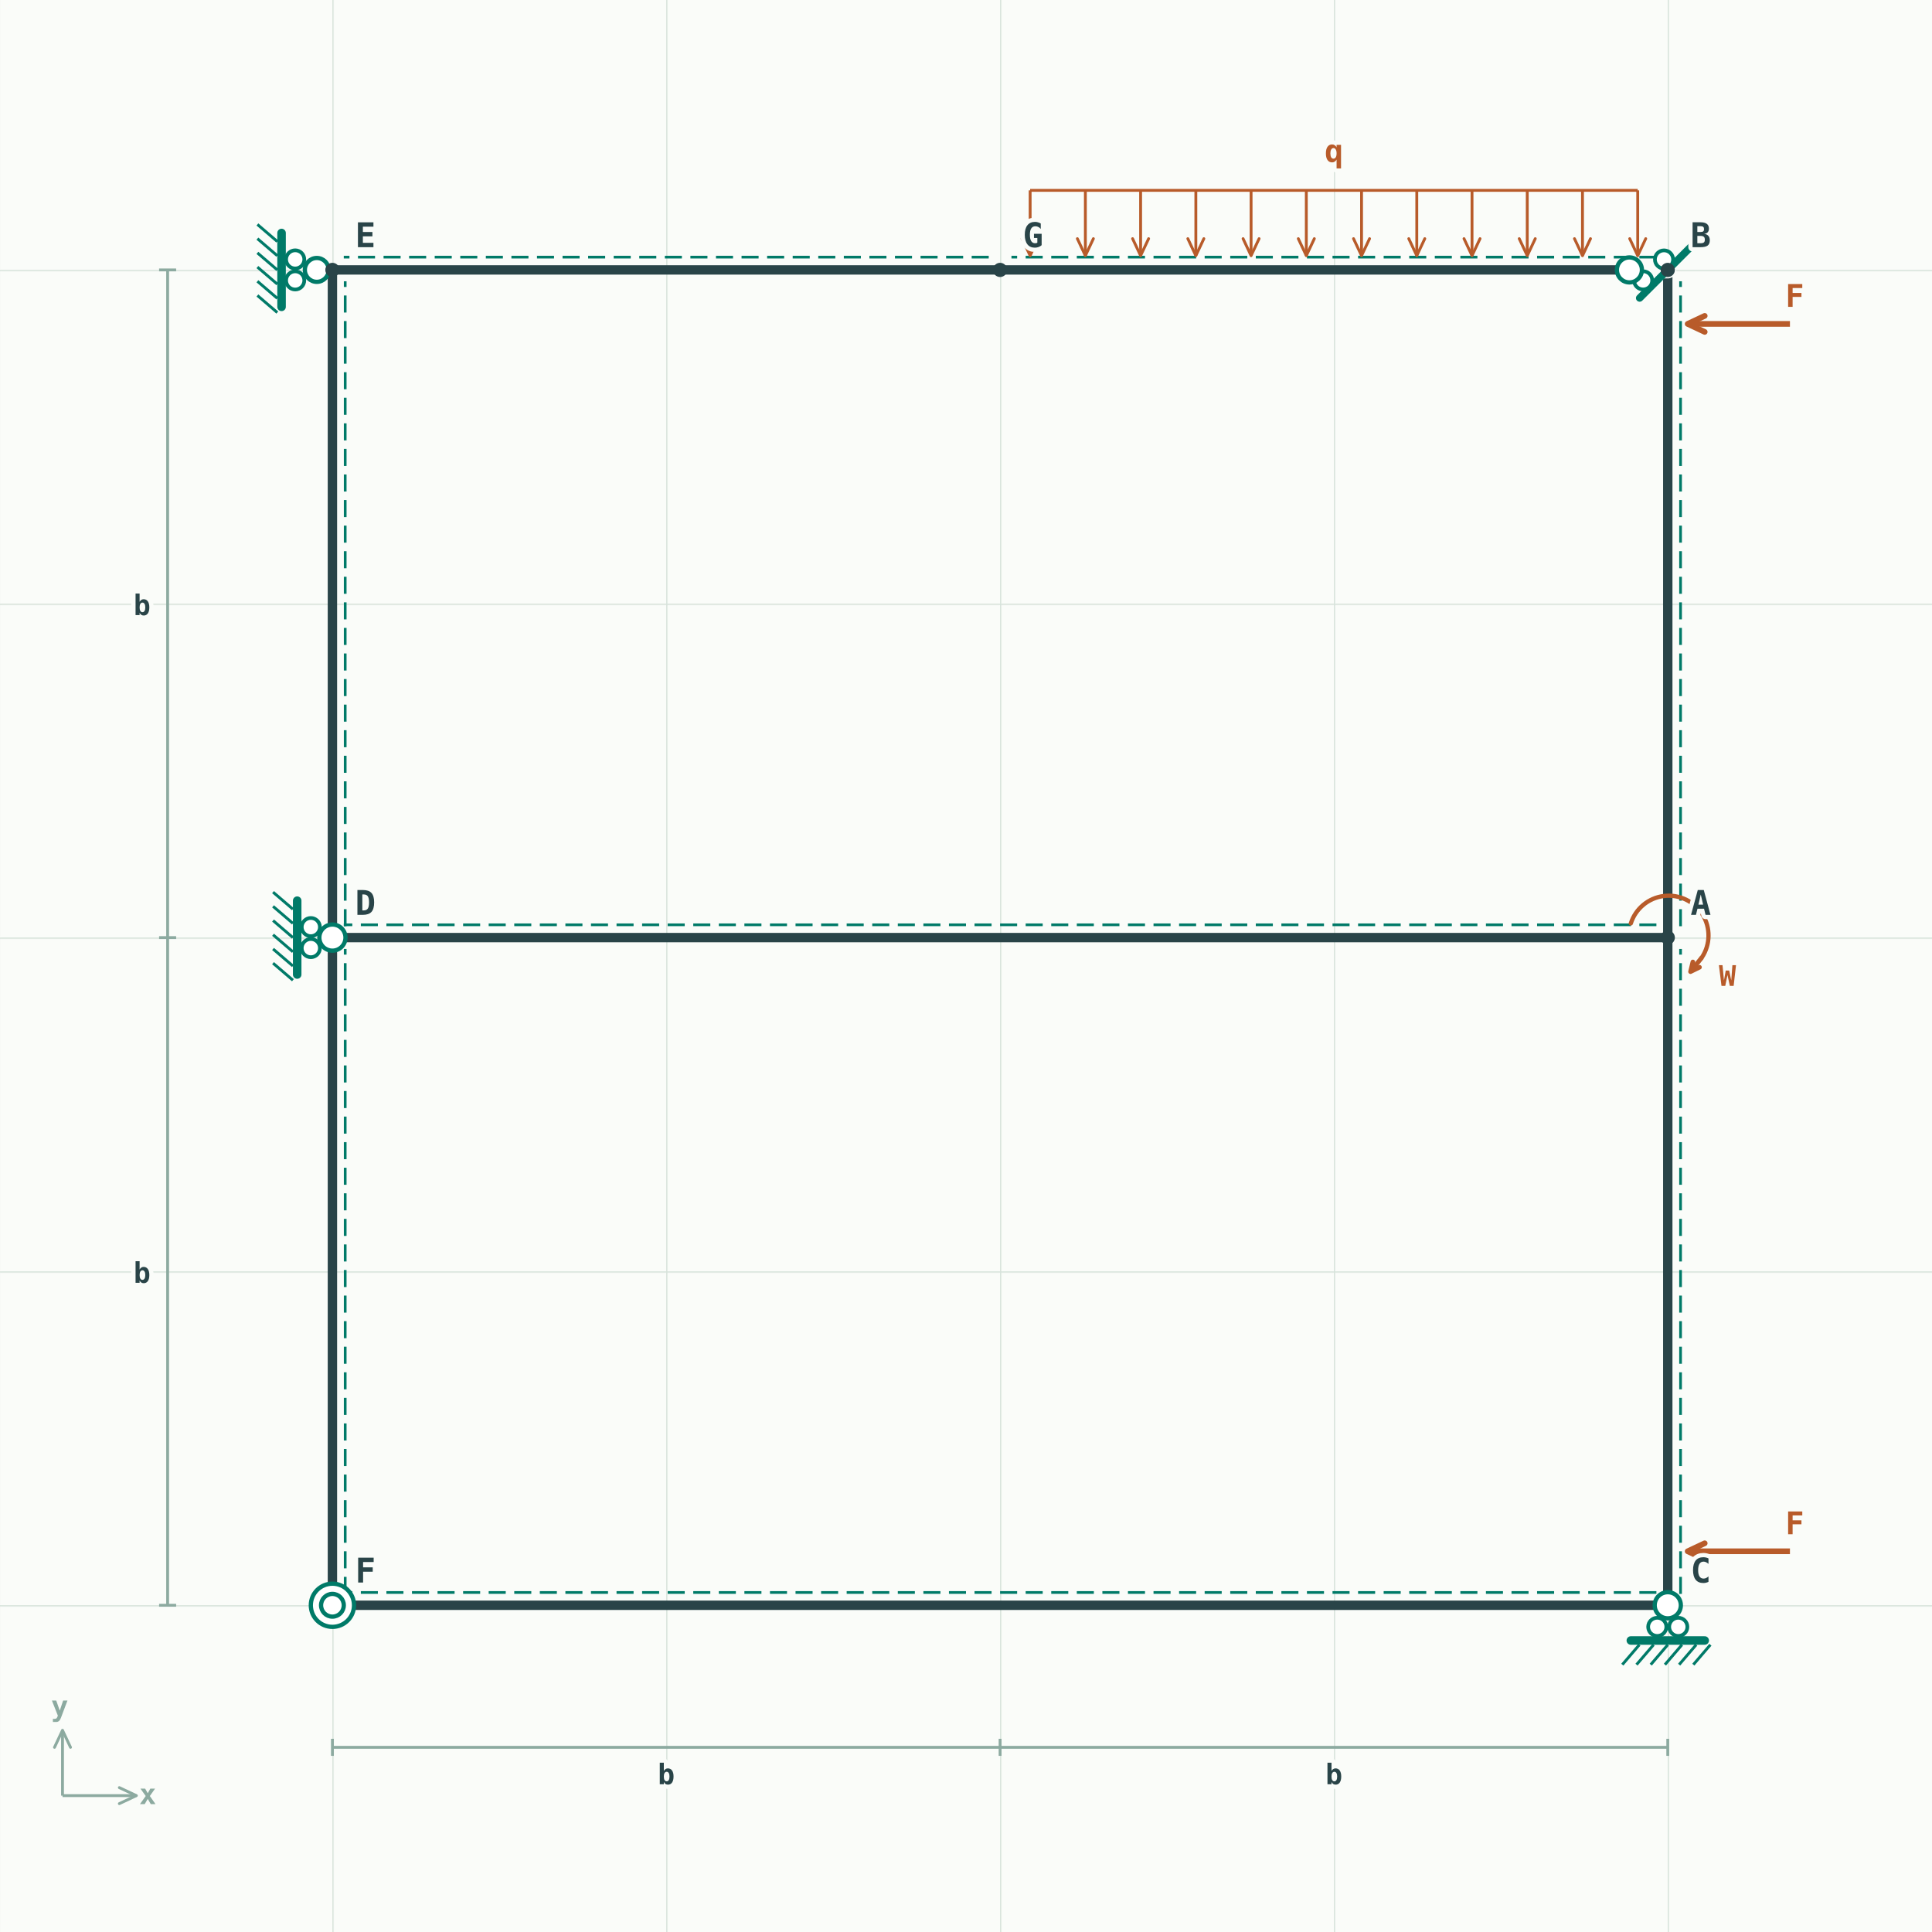
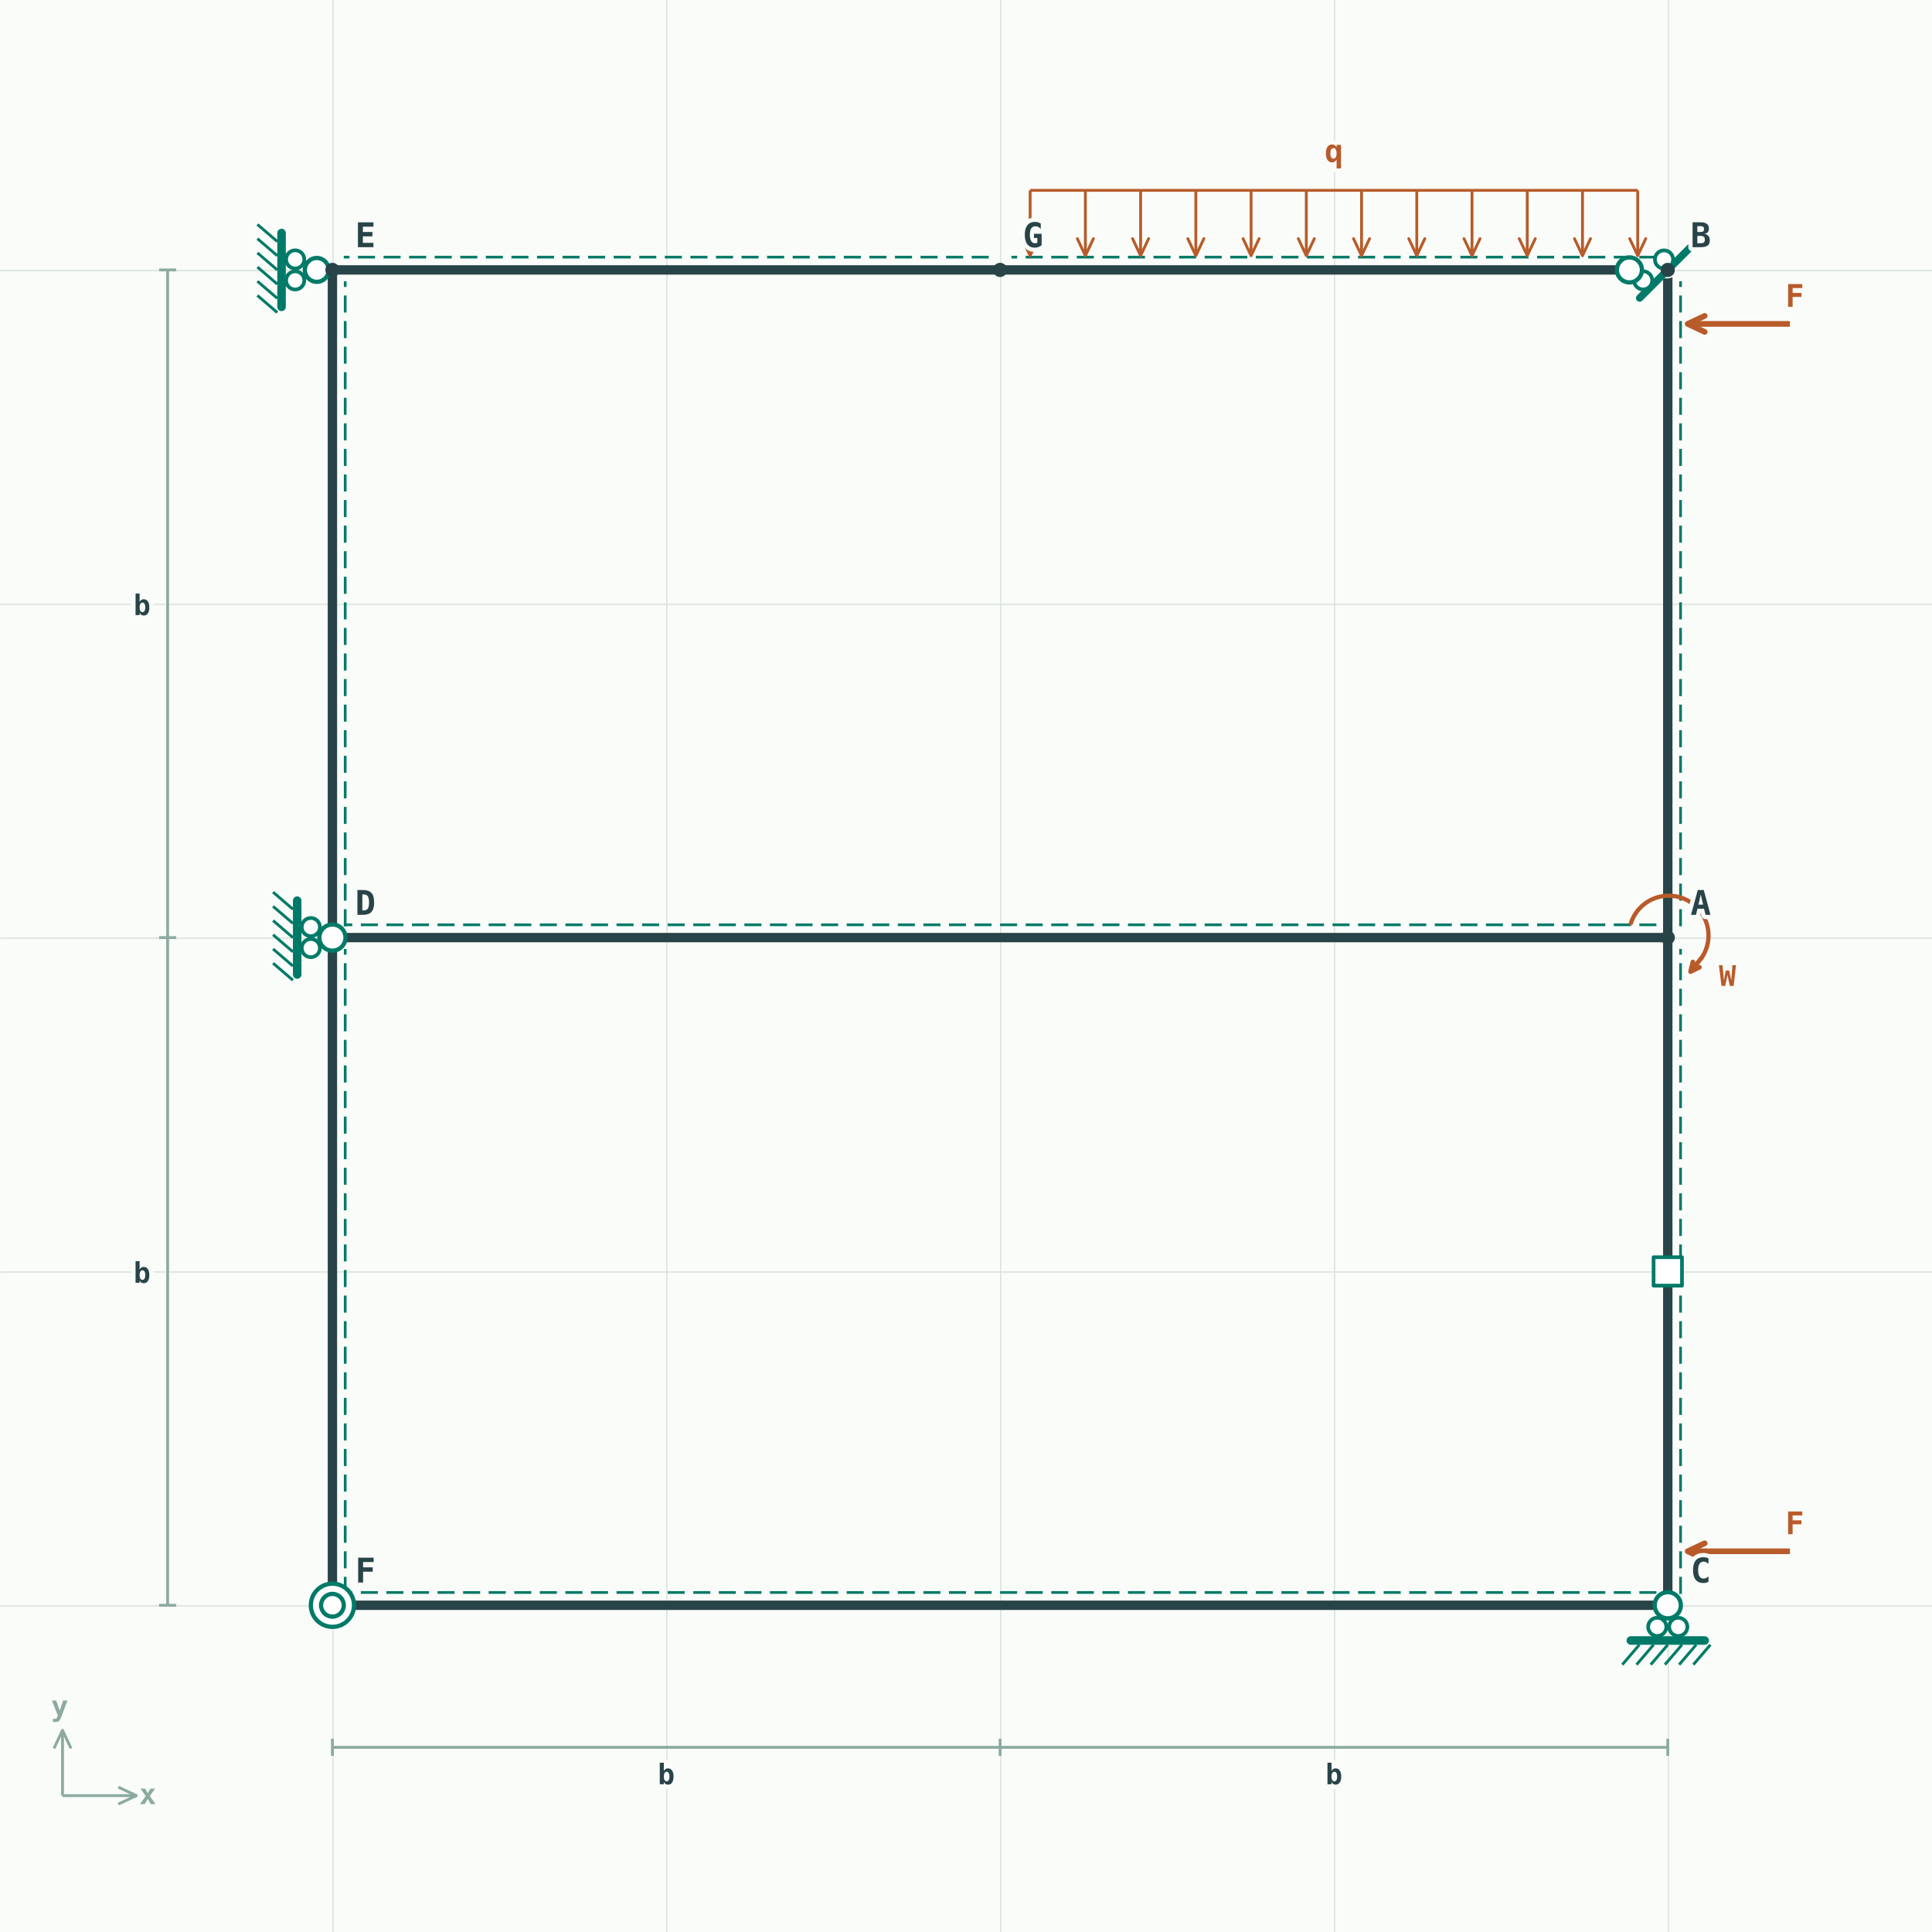
<svg xmlns="http://www.w3.org/2000/svg" viewBox="0 0 680 680" width="680" height="680" role="img" aria-label="Schema della struttura con vincoli e carichi">
  <rect width="100%" height="100%" fill="#fafcf9" />
  <defs>
    <pattern id="schema-grid" x="117" y="565" width="117.5" height="117.5" patternUnits="userSpaceOnUse">
      <path d="M 117.5 0 H 0 V 117.5" fill="none" stroke="#d7e3db" stroke-width=".85" />
    </pattern>
  </defs>
  <rect width="100%" height="100%" fill="url(#schema-grid)" />
  <line x1="591.5" y1="326" x2="591.5" y2="99" stroke="#007a68" stroke-width="0.95" class="fiber-mark" stroke-dasharray="6 3" />
  <line x1="591.5" y1="561" x2="591.5" y2="334" stroke="#007a68" stroke-width="0.95" class="fiber-mark" stroke-dasharray="6 3" />
  <line x1="121.5" y1="326" x2="121.5" y2="99" stroke="#007a68" stroke-width="0.95" class="fiber-mark" stroke-dasharray="6 3" />
  <line x1="121.5" y1="561" x2="121.5" y2="334" stroke="#007a68" stroke-width="0.95" class="fiber-mark" stroke-dasharray="6 3" />
  <line x1="348" y1="90.5" x2="121" y2="90.5" stroke="#007a68" stroke-width="0.95" class="fiber-mark" stroke-dasharray="6 3" />
  <line x1="583" y1="90.5" x2="356" y2="90.5" stroke="#007a68" stroke-width="0.95" class="fiber-mark" stroke-dasharray="6 3" />
  <line x1="583" y1="325.5" x2="121" y2="325.5" stroke="#007a68" stroke-width="0.95" class="fiber-mark" stroke-dasharray="6 3" />
  <line x1="583" y1="560.5" x2="121" y2="560.5" stroke="#007a68" stroke-width="0.95" class="fiber-mark" stroke-dasharray="6 3" />
  <line x1="587" y1="330" x2="587" y2="95" stroke="#294448" stroke-width="3.3" />
  <line x1="587" y1="565" x2="587" y2="330" stroke="#294448" stroke-width="3.3" />
  <line x1="117" y1="330" x2="117" y2="95" stroke="#294448" stroke-width="3.3" />
  <line x1="117" y1="565" x2="117" y2="330" stroke="#294448" stroke-width="3.3" />
  <line x1="352" y1="95" x2="117" y2="95" stroke="#294448" stroke-width="3.3" />
  <line x1="587" y1="95" x2="352" y2="95" stroke="#294448" stroke-width="3.3" />
  <line x1="587" y1="330" x2="117" y2="330" stroke="#294448" stroke-width="3.3" />
  <line x1="587" y1="565" x2="117" y2="565" stroke="#294448" stroke-width="3.3" />
  <line x1="630" y1="114" x2="594" y2="114" stroke="#b85b2a" stroke-width="2" />
  <path d="M 600 111.18 L 594 114 600 116.82" stroke="#b85b2a" fill="none" stroke-width="2" stroke-linejoin="round" stroke-linecap="round" />
  <text x="635" y="108" text-anchor="end" fill="#b85b2a" font-family="ui-monospace,Menlo,monospace" font-size="11" font-weight="550" paint-order="stroke" stroke="#fafcf9" stroke-width="3" stroke-linejoin="round">F</text>
  <line x1="630" y1="546" x2="594" y2="546" stroke="#b85b2a" stroke-width="2" />
  <path d="M 600 543.18 L 594 546 600 548.82" stroke="#b85b2a" fill="none" stroke-width="2" stroke-linejoin="round" stroke-linecap="round" />
  <text x="635" y="540" text-anchor="end" fill="#b85b2a" font-family="ui-monospace,Menlo,monospace" font-size="11" font-weight="550" paint-order="stroke" stroke="#fafcf9" stroke-width="3" stroke-linejoin="round">F</text>
+   <path d="M 582 452.5 L 582 442.5 L 592 442.5 L 592 452.5 Z" stroke="#007a68" fill="#fff" stroke-width="1.3" stroke-linejoin="round" stroke-linecap="round" class="thermal-elongation" />
  <line x1="576.425" y1="67" x2="362.575" y2="67" stroke="#b85b2a" stroke-width="1" />
  <line x1="576.425" y1="67" x2="576.425" y2="90" stroke="#b85b2a" stroke-width="1" />
  <path d="M 573.605 84 L 576.425 90 579.245 84" stroke="#b85b2a" fill="none" stroke-width="1" stroke-linejoin="round" stroke-linecap="round" />
  <line x1="556.984" y1="67" x2="556.984" y2="90" stroke="#b85b2a" stroke-width="1" />
  <path d="M 554.164 84 L 556.984 90 559.804 84" stroke="#b85b2a" fill="none" stroke-width="1" stroke-linejoin="round" stroke-linecap="round" />
  <line x1="537.543" y1="67" x2="537.543" y2="90" stroke="#b85b2a" stroke-width="1" />
  <path d="M 534.723 84 L 537.543 90 540.363 84" stroke="#b85b2a" fill="none" stroke-width="1" stroke-linejoin="round" stroke-linecap="round" />
  <line x1="518.102" y1="67" x2="518.102" y2="90" stroke="#b85b2a" stroke-width="1" />
  <path d="M 515.282 84 L 518.102 90 520.922 84" stroke="#b85b2a" fill="none" stroke-width="1" stroke-linejoin="round" stroke-linecap="round" />
  <line x1="498.661" y1="67" x2="498.661" y2="90" stroke="#b85b2a" stroke-width="1" />
  <path d="M 495.841 84 L 498.661 90 501.481 84" stroke="#b85b2a" fill="none" stroke-width="1" stroke-linejoin="round" stroke-linecap="round" />
  <line x1="479.22" y1="67" x2="479.22" y2="90" stroke="#b85b2a" stroke-width="1" />
  <path d="M 476.4 84 L 479.22 90 482.04 84" stroke="#b85b2a" fill="none" stroke-width="1" stroke-linejoin="round" stroke-linecap="round" />
  <line x1="459.78" y1="67" x2="459.78" y2="90" stroke="#b85b2a" stroke-width="1" />
  <path d="M 456.96 84 L 459.78 90 462.6 84" stroke="#b85b2a" fill="none" stroke-width="1" stroke-linejoin="round" stroke-linecap="round" />
  <line x1="440.339" y1="67" x2="440.339" y2="90" stroke="#b85b2a" stroke-width="1" />
  <path d="M 437.519 84 L 440.339 90 443.159 84" stroke="#b85b2a" fill="none" stroke-width="1" stroke-linejoin="round" stroke-linecap="round" />
  <line x1="420.898" y1="67" x2="420.898" y2="90" stroke="#b85b2a" stroke-width="1" />
  <path d="M 418.078 84 L 420.898 90 423.718 84" stroke="#b85b2a" fill="none" stroke-width="1" stroke-linejoin="round" stroke-linecap="round" />
  <line x1="401.457" y1="67" x2="401.457" y2="90" stroke="#b85b2a" stroke-width="1" />
  <path d="M 398.637 84 L 401.457 90 404.277 84" stroke="#b85b2a" fill="none" stroke-width="1" stroke-linejoin="round" stroke-linecap="round" />
  <line x1="382.016" y1="67" x2="382.016" y2="90" stroke="#b85b2a" stroke-width="1" />
  <path d="M 379.196 84 L 382.016 90 384.836 84" stroke="#b85b2a" fill="none" stroke-width="1" stroke-linejoin="round" stroke-linecap="round" />
  <line x1="362.575" y1="67" x2="362.575" y2="90" stroke="#b85b2a" stroke-width="1" />
  <path d="M 359.755 84 L 362.575 90 365.395 84" stroke="#b85b2a" fill="none" stroke-width="1" stroke-linejoin="round" stroke-linecap="round" />
  <text x="469.5" y="57" text-anchor="middle" fill="#b85b2a" font-family="ui-monospace,Menlo,monospace" font-size="11" font-weight="550" paint-order="stroke" stroke="#fafcf9" stroke-width="3" stroke-linejoin="round">q</text>
  <line x1="587" y1="95" x2="572" y2="95" stroke="#fafcf9" stroke-width="6" stroke-linecap="round" />
  <line x1="577.101" y1="104.899" x2="596.899" y2="85.101" stroke="#007a68" stroke-width="2.6" stroke-linecap="round" />
  <circle cx="578.323" cy="98.677" r="3.2" stroke="#007a68" fill="#fff" stroke-width="1.3" />
  <circle cx="585.677" cy="91.323" r="3.2" stroke="#007a68" fill="#fff" stroke-width="1.3" />
  <circle cx="573.5" cy="95" r="4.4" stroke="#007a68" fill="#fff" stroke-width="1.5" />
  <g transform="translate(117 95) rotate(90)">
    <circle cx="-3.7" cy="13.1" r="3.2" stroke="#007a68" fill="#fff" stroke-width="1.3" />
    <circle cx="3.7" cy="13.1" r="3.2" stroke="#007a68" fill="#fff" stroke-width="1.3" />
    <line x1="-13" y1="17.9" x2="13" y2="17.9" stroke="#007a68" stroke-width="3" stroke-linecap="round" />
    <line x1="-10" y1="19.4" x2="-16" y2="26.4" stroke="#007a68" stroke-width="1" />
    <line x1="-5" y1="19.4" x2="-11" y2="26.4" stroke="#007a68" stroke-width="1" />
    <line x1="0" y1="19.4" x2="-6" y2="26.4" stroke="#007a68" stroke-width="1" />
    <line x1="5" y1="19.4" x2="-1" y2="26.4" stroke="#007a68" stroke-width="1" />
    <line x1="10" y1="19.4" x2="4" y2="26.4" stroke="#007a68" stroke-width="1" />
    <line x1="15" y1="19.4" x2="9" y2="26.4" stroke="#007a68" stroke-width="1" />
    <circle cx="0" cy="5.5" r="4.2" stroke="#007a68" fill="#fff" stroke-width="1.5" />
  </g>
  <circle cx="117" cy="95" r="2" stroke="#294448" fill="#294448" stroke-width="1" />
  <circle cx="352" cy="95" r="2" stroke="#294448" fill="#294448" stroke-width="1" />
  <circle cx="587" cy="95" r="2" stroke="#294448" fill="#294448" stroke-width="1" />
  <g transform="translate(117 330) rotate(90)">
    <circle cx="-3.7" cy="7.6" r="3.2" stroke="#007a68" fill="#fff" stroke-width="1.3" />
    <circle cx="3.7" cy="7.6" r="3.2" stroke="#007a68" fill="#fff" stroke-width="1.3" />
    <line x1="-13" y1="12.4" x2="13" y2="12.4" stroke="#007a68" stroke-width="3" stroke-linecap="round" />
    <line x1="-10" y1="13.9" x2="-16" y2="20.9" stroke="#007a68" stroke-width="1" />
    <line x1="-5" y1="13.9" x2="-11" y2="20.9" stroke="#007a68" stroke-width="1" />
    <line x1="0" y1="13.9" x2="-6" y2="20.9" stroke="#007a68" stroke-width="1" />
    <line x1="5" y1="13.9" x2="-1" y2="20.9" stroke="#007a68" stroke-width="1" />
    <line x1="10" y1="13.9" x2="4" y2="20.9" stroke="#007a68" stroke-width="1" />
    <line x1="15" y1="13.9" x2="9" y2="20.9" stroke="#007a68" stroke-width="1" />
  </g>
  <circle cx="117" cy="330" r="4.6" stroke="#007a68" fill="#fff" stroke-width="1.5" />
  <path d="M 574 325 A 14 14 0 1 1 599 337" stroke="#b85b2a" fill="none" stroke-width="1.5" stroke-linejoin="round" stroke-linecap="round" />
  <line x1="599" y1="337" x2="595" y2="342" stroke="#b85b2a" stroke-width="1.6" />
  <path d="M 595.825 338.56 L 595 342 598.175 340.44" stroke="#b85b2a" fill="none" stroke-width="1.6" stroke-linejoin="round" stroke-linecap="round" />
  <text x="605" y="347" text-anchor="start" fill="#b85b2a" font-family="ui-monospace,Menlo,monospace" font-size="10" font-weight="550" paint-order="stroke" stroke="#fafcf9" stroke-width="3" stroke-linejoin="round">W</text>
  <circle cx="587" cy="330" r="2" stroke="#294448" fill="#294448" stroke-width="1" />
  <circle cx="117" cy="565" r="2" stroke="#294448" fill="#294448" stroke-width="1" />
  <g transform="translate(587 565) rotate(0)">
    <circle cx="-3.7" cy="7.6" r="3.2" stroke="#007a68" fill="#fff" stroke-width="1.3" />
    <circle cx="3.7" cy="7.6" r="3.2" stroke="#007a68" fill="#fff" stroke-width="1.3" />
    <line x1="-13" y1="12.4" x2="13" y2="12.4" stroke="#007a68" stroke-width="3" stroke-linecap="round" />
    <line x1="-10" y1="13.9" x2="-16" y2="20.9" stroke="#007a68" stroke-width="1" />
    <line x1="-5" y1="13.9" x2="-11" y2="20.9" stroke="#007a68" stroke-width="1" />
    <line x1="0" y1="13.9" x2="-6" y2="20.9" stroke="#007a68" stroke-width="1" />
    <line x1="5" y1="13.9" x2="-1" y2="20.9" stroke="#007a68" stroke-width="1" />
    <line x1="10" y1="13.9" x2="4" y2="20.9" stroke="#007a68" stroke-width="1" />
    <line x1="15" y1="13.9" x2="9" y2="20.9" stroke="#007a68" stroke-width="1" />
  </g>
  <circle cx="587" cy="565" r="4.6" stroke="#007a68" fill="#fff" stroke-width="1.5" />
  <circle cx="117" cy="565" r="7.6" stroke="#007a68" fill="#fff" stroke-width="1.5" />
  <circle cx="117" cy="565" r="4" stroke="#007a68" fill="#fff" stroke-width="1.5" />
  <text x="125" y="87" text-anchor="start" fill="#294448" font-family="ui-monospace,Menlo,monospace" font-size="12" font-weight="550" paint-order="stroke" stroke="#fafcf9" stroke-width="3" stroke-linejoin="round">E</text>
  <text x="360" y="87" text-anchor="start" fill="#294448" font-family="ui-monospace,Menlo,monospace" font-size="12" font-weight="550" paint-order="stroke" stroke="#fafcf9" stroke-width="3" stroke-linejoin="round">G</text>
  <text x="595" y="87" text-anchor="start" fill="#294448" font-family="ui-monospace,Menlo,monospace" font-size="12" font-weight="550" paint-order="stroke" stroke="#fafcf9" stroke-width="3" stroke-linejoin="round">B</text>
  <text x="125" y="322" text-anchor="start" fill="#294448" font-family="ui-monospace,Menlo,monospace" font-size="12" font-weight="550" paint-order="stroke" stroke="#fafcf9" stroke-width="3" stroke-linejoin="round">D</text>
  <text x="595" y="322" text-anchor="start" fill="#294448" font-family="ui-monospace,Menlo,monospace" font-size="12" font-weight="550" paint-order="stroke" stroke="#fafcf9" stroke-width="3" stroke-linejoin="round">A</text>
  <text x="125" y="557" text-anchor="start" fill="#294448" font-family="ui-monospace,Menlo,monospace" font-size="12" font-weight="550" paint-order="stroke" stroke="#fafcf9" stroke-width="3" stroke-linejoin="round">F</text>
  <text x="595" y="557" text-anchor="start" fill="#294448" font-family="ui-monospace,Menlo,monospace" font-size="12" font-weight="550" paint-order="stroke" stroke="#fafcf9" stroke-width="3" stroke-linejoin="round">C</text>
  <line x1="117" y1="615" x2="587" y2="615" stroke="#8caaa0" stroke-width="1" />
  <line x1="59" y1="565" x2="59" y2="95" stroke="#8caaa0" stroke-width="1" />
  <line x1="117" y1="612" x2="117" y2="618" stroke="#8caaa0" stroke-width="1" />
  <line x1="352" y1="612" x2="352" y2="618" stroke="#8caaa0" stroke-width="1" />
  <text x="234.5" y="628" text-anchor="middle" fill="#294448" font-family="ui-monospace,Menlo,monospace" font-size="10" font-weight="550" paint-order="stroke" stroke="#fafcf9" stroke-width="3" stroke-linejoin="round">b</text>
  <line x1="587" y1="612" x2="587" y2="618" stroke="#8caaa0" stroke-width="1" />
  <text x="469.5" y="628" text-anchor="middle" fill="#294448" font-family="ui-monospace,Menlo,monospace" font-size="10" font-weight="550" paint-order="stroke" stroke="#fafcf9" stroke-width="3" stroke-linejoin="round">b</text>
  <line x1="56" y1="565" x2="62" y2="565" stroke="#8caaa0" stroke-width="1" />
  <line x1="56" y1="330" x2="62" y2="330" stroke="#8caaa0" stroke-width="1" />
  <text x="53" y="451.5" text-anchor="end" fill="#294448" font-family="ui-monospace,Menlo,monospace" font-size="10" font-weight="550" paint-order="stroke" stroke="#fafcf9" stroke-width="3" stroke-linejoin="round">b</text>
  <line x1="56" y1="95" x2="62" y2="95" stroke="#8caaa0" stroke-width="1" />
  <text x="53" y="216.5" text-anchor="end" fill="#294448" font-family="ui-monospace,Menlo,monospace" font-size="10" font-weight="550" paint-order="stroke" stroke="#fafcf9" stroke-width="3" stroke-linejoin="round">b</text>
  <line x1="587" y1="330" x2="587" y2="95" stroke="transparent" stroke-width="17" data-edge="0" style="cursor:pointer" />
  <line x1="587" y1="565" x2="587" y2="330" stroke="transparent" stroke-width="17" data-edge="1" style="cursor:pointer" />
  <line x1="117" y1="330" x2="117" y2="95" stroke="transparent" stroke-width="17" data-edge="2" style="cursor:pointer" />
  <line x1="117" y1="565" x2="117" y2="330" stroke="transparent" stroke-width="17" data-edge="3" style="cursor:pointer" />
  <line x1="352" y1="95" x2="117" y2="95" stroke="transparent" stroke-width="17" data-edge="4" style="cursor:pointer" />
  <line x1="587" y1="95" x2="352" y2="95" stroke="transparent" stroke-width="17" data-edge="5" style="cursor:pointer" />
  <line x1="587" y1="330" x2="117" y2="330" stroke="transparent" stroke-width="17" data-edge="6" style="cursor:pointer" />
  <line x1="587" y1="565" x2="117" y2="565" stroke="transparent" stroke-width="17" data-edge="7" style="cursor:pointer" />
  <circle cx="117" cy="95" r="11" fill="transparent" data-node="0" style="cursor:pointer" />
  <circle cx="352" cy="95" r="11" fill="transparent" data-node="1" style="cursor:pointer" />
  <circle cx="587" cy="95" r="11" fill="transparent" data-node="2" style="cursor:pointer" />
  <circle cx="117" cy="330" r="11" fill="transparent" data-node="3" style="cursor:pointer" />
  <circle cx="587" cy="330" r="11" fill="transparent" data-node="4" style="cursor:pointer" />
  <circle cx="117" cy="565" r="11" fill="transparent" data-node="5" style="cursor:pointer" />
  <circle cx="587" cy="565" r="11" fill="transparent" data-node="6" style="cursor:pointer" />
  <line x1="22" y1="632" x2="48" y2="632" stroke="#8caaa0" stroke-width="1" />
  <path d="M 42 634.82 L 48 632 42 629.18" stroke="#8caaa0" fill="none" stroke-width="1" stroke-linejoin="round" stroke-linecap="round" />
  <line x1="22" y1="632" x2="22" y2="609" stroke="#8caaa0" stroke-width="1" />
  <path d="M 24.82 615 L 22 609 19.18 615" stroke="#8caaa0" fill="none" stroke-width="1" stroke-linejoin="round" stroke-linecap="round" />
  <text x="52" y="635" text-anchor="middle" fill="#8caaa0" font-family="ui-monospace,Menlo,monospace" font-size="10" font-weight="550" paint-order="stroke" stroke="#fafcf9" stroke-width="3" stroke-linejoin="round">x</text>
  <text x="21" y="604" text-anchor="middle" fill="#8caaa0" font-family="ui-monospace,Menlo,monospace" font-size="10" font-weight="550" paint-order="stroke" stroke="#fafcf9" stroke-width="3" stroke-linejoin="round">y</text>
</svg>
